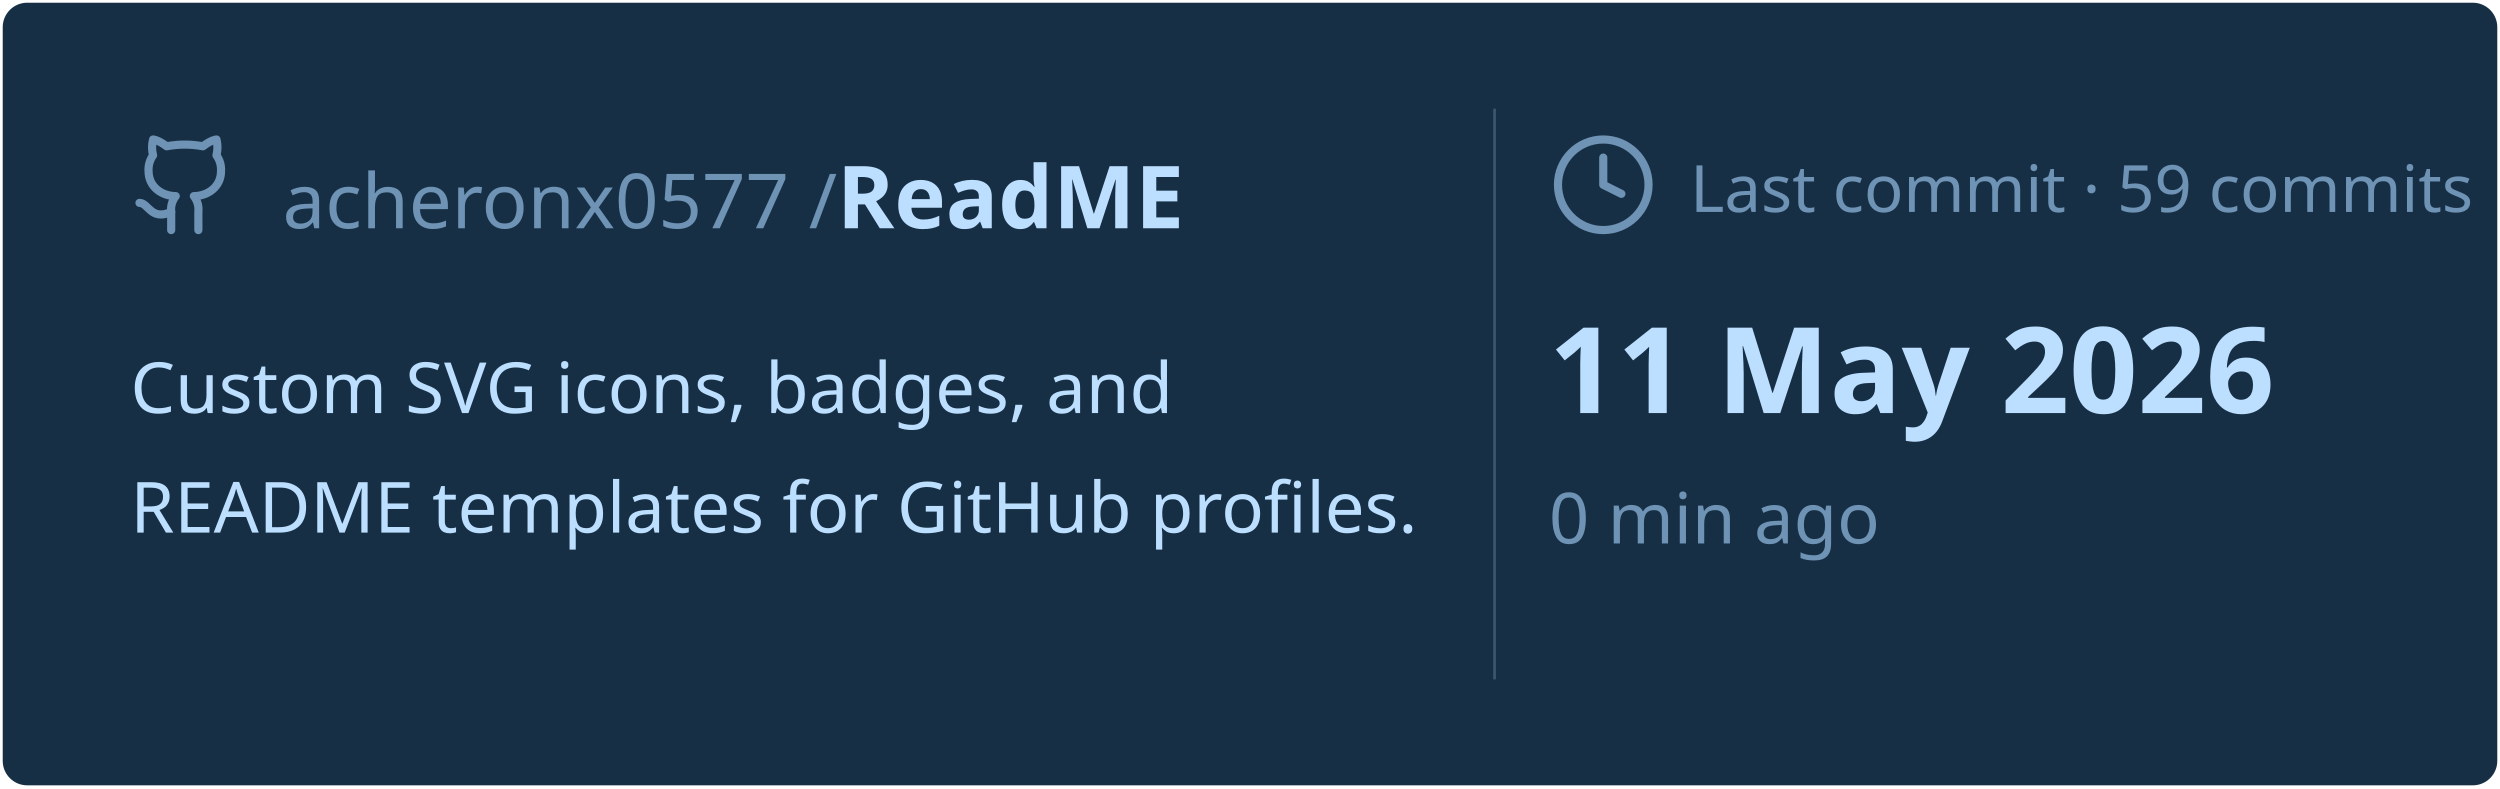
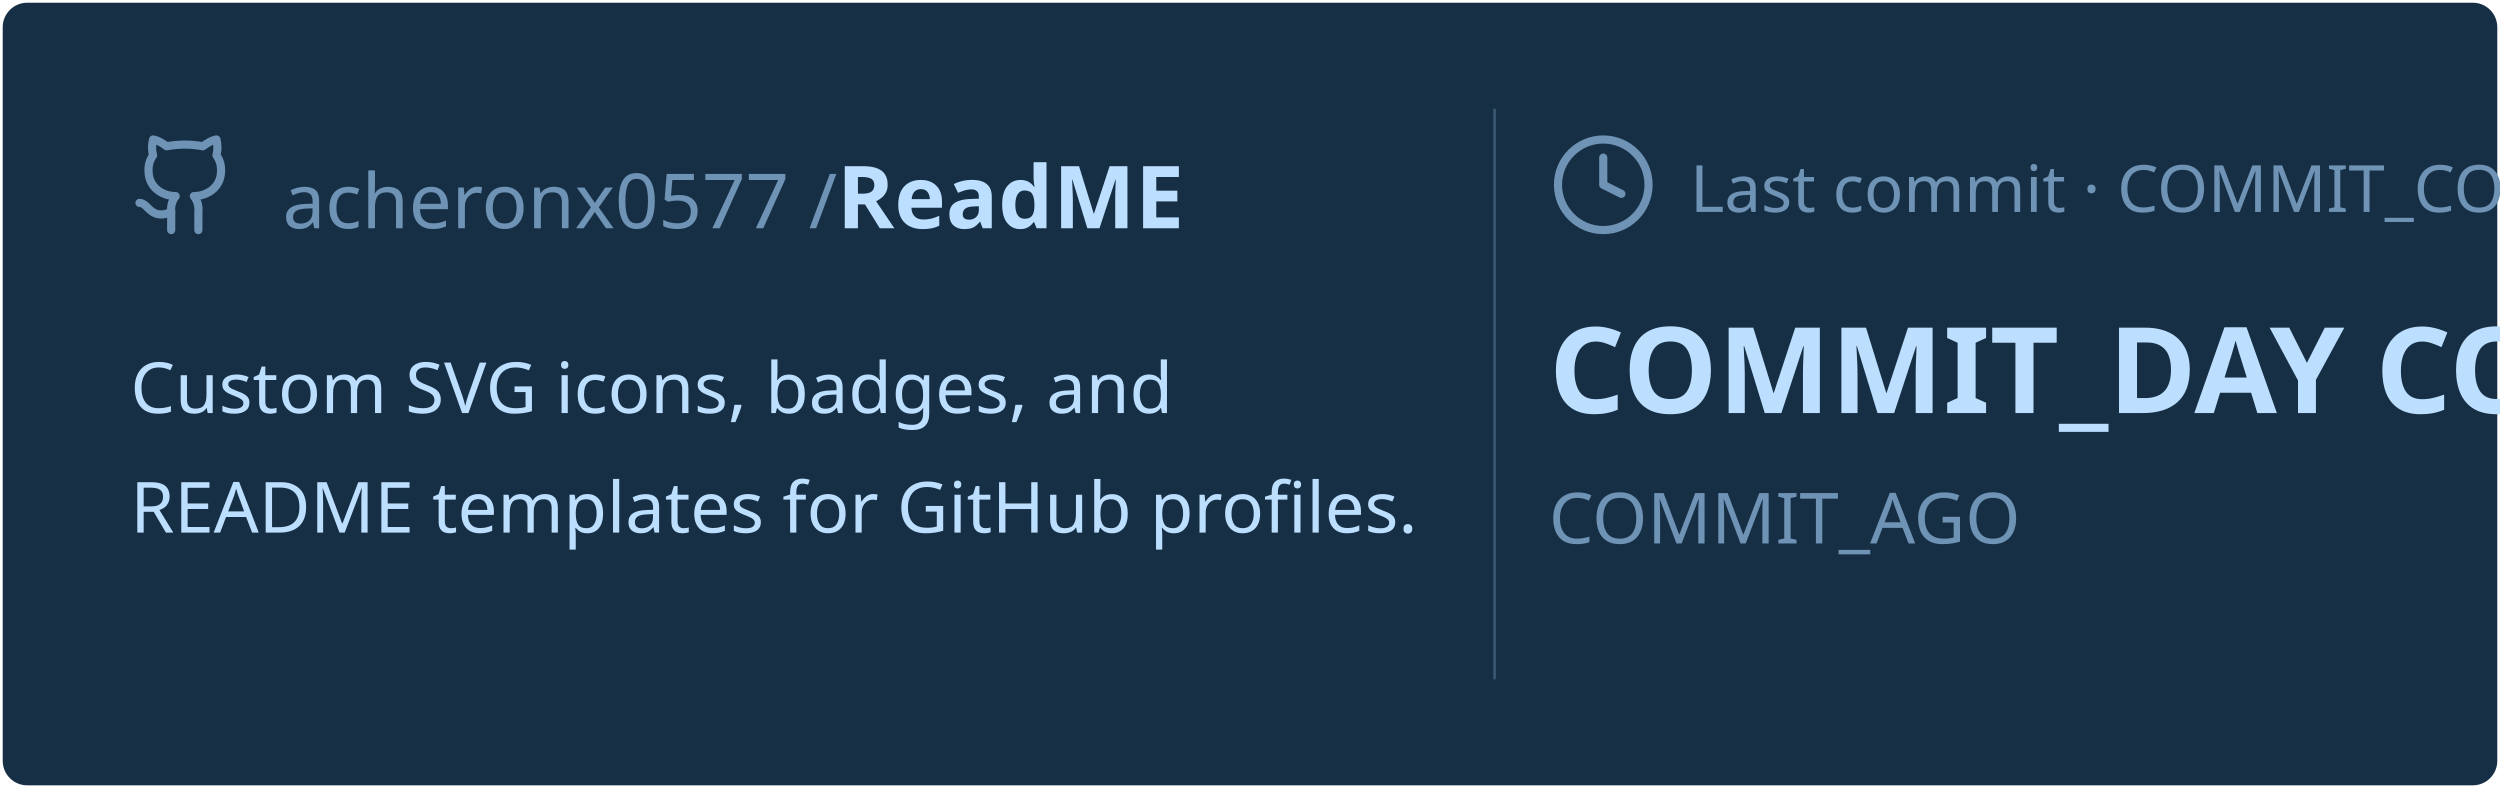
<svg xmlns="http://www.w3.org/2000/svg" viewBox="0 0 460 145" width="460px" height="145px">
  <rect stroke="#000000" stroke-opacity="0" fill="#172F45" rx="4.5" x="0.5" y="0.5" width="459" height="144" />
  <g transform="translate(24, 42)">
    <svg x="0" y="-18" width="20" height="20" viewBox="0 0 24 24" fill="none" stroke="#6E93B5" stroke-width="1.8" stroke-linecap="round" stroke-linejoin="round">
      <path d="M15 22v-4a4.8 4.8 0 0 0-1-3.5c3 0 6-2 6-5.5.08-1.25-.27-2.48-1-3.5.28-1.15.28-2.35 0-3.5 0 0-1 0-3 1.5-2.64-.5-5.36-.5-8 0C6 2 5 2 5 2c-.3 1.15-.3 2.35 0 3.5A5.403 5.403 0 0 0 4 9c0 3.5 3 5.5 6 5.5-.39.49-.68 1.05-.85 1.65-.17.6-.22 1.23-.15 1.85v4" />
      <path d="M9 18c-4.51 2-5-2-7-2" />
    </svg>
    <text x="28" y="0" font-family="&quot;Segoe UI&quot;, Ubuntu, sans-serif" font-size="14" font-weight="400" fill="#6E93B5">acheronx0577 /</text>
    <text x="130" y="0" font-family="&quot;Segoe UI&quot;, Ubuntu, sans-serif" font-size="16" font-weight="700" fill="#BDDFFF">ReadME</text>
  </g>
  <text x="24" y="76" font-family="&quot;Segoe UI&quot;, Ubuntu, sans-serif" font-size="13" font-weight="400" fill="#BDDFFF">Custom SVG icons, badges, and</text>
  <text x="24" y="98" font-family="&quot;Segoe UI&quot;, Ubuntu, sans-serif" font-size="13" font-weight="400" fill="#BDDFFF">README templates for GitHub profiles.</text>
  <line x1="275" y1="20" x2="275" y2="125" stroke="#6E93B5" stroke-width="0.5" stroke-opacity="0.4" />
  <svg x="285" y="24" width="20" height="20" viewBox="0 0 24 24" fill="none" stroke="#6E93B5" stroke-width="1.8" stroke-linecap="round" stroke-linejoin="round">
    <circle cx="12" cy="12" r="10" />
    <polyline points="12 6 12 12 16 14" />
  </svg>
-   <text x="311" y="39" font-family="&quot;Segoe UI&quot;, Ubuntu, sans-serif" font-size="12" font-weight="400" fill="#6E93B5">Last commit · 59 commits</text>
-   <text x="285" y="76" font-family="&quot;Segoe UI&quot;, Ubuntu, sans-serif" font-size="22" font-weight="700" fill="#BDDFFF">11 May 2026</text>
-   <text x="285" y="100" font-family="&quot;Segoe UI&quot;, Ubuntu, sans-serif" font-size="13" font-weight="400" fill="#6E93B5">0 min ago</text>
+   <text x="311" y="39" font-family="&quot;Segoe UI&quot;, Ubuntu, sans-serif" font-size="12" font-weight="400" fill="#6E93B5">Last commit · COMMIT_COUNT commits</text>
+   <text x="285" y="76" font-family="&quot;Segoe UI&quot;, Ubuntu, sans-serif" font-size="22" font-weight="700" fill="#BDDFFF">COMMIT_DAY COMMIT_MON COMMIT_YEAR</text>
+   <text x="285" y="100" font-family="&quot;Segoe UI&quot;, Ubuntu, sans-serif" font-size="13" font-weight="400" fill="#6E93B5">COMMIT_AGO</text>
</svg>
